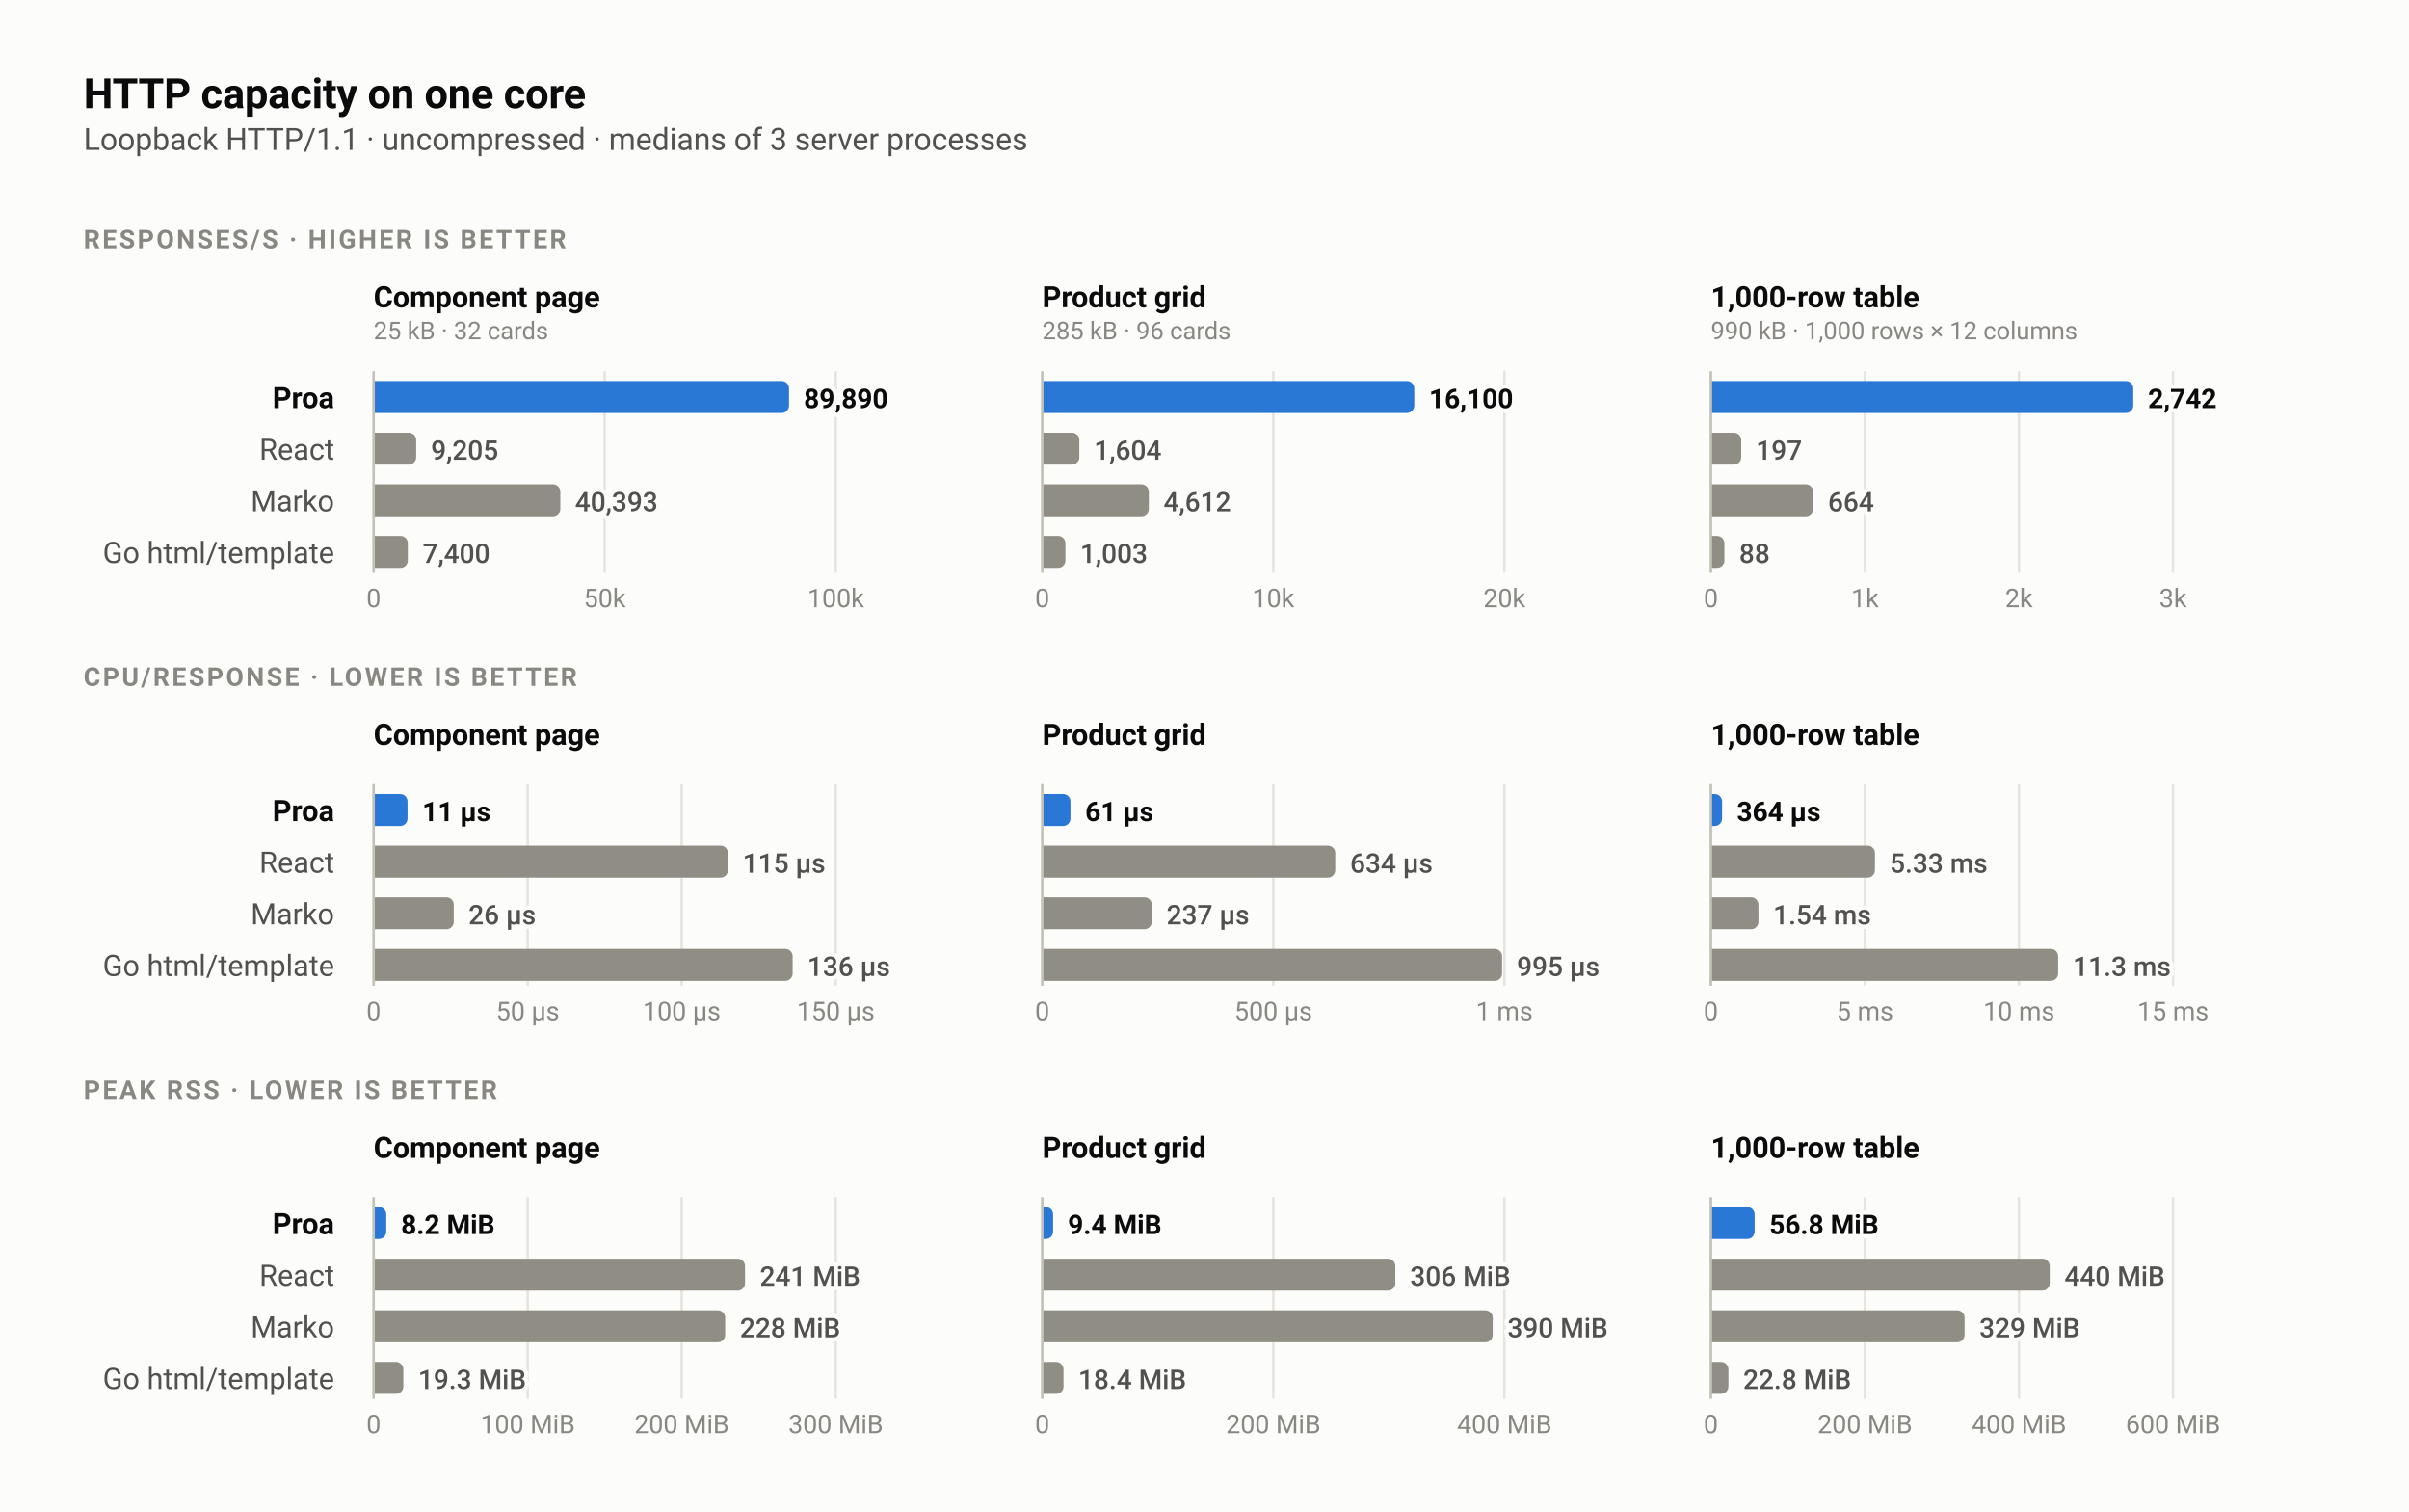
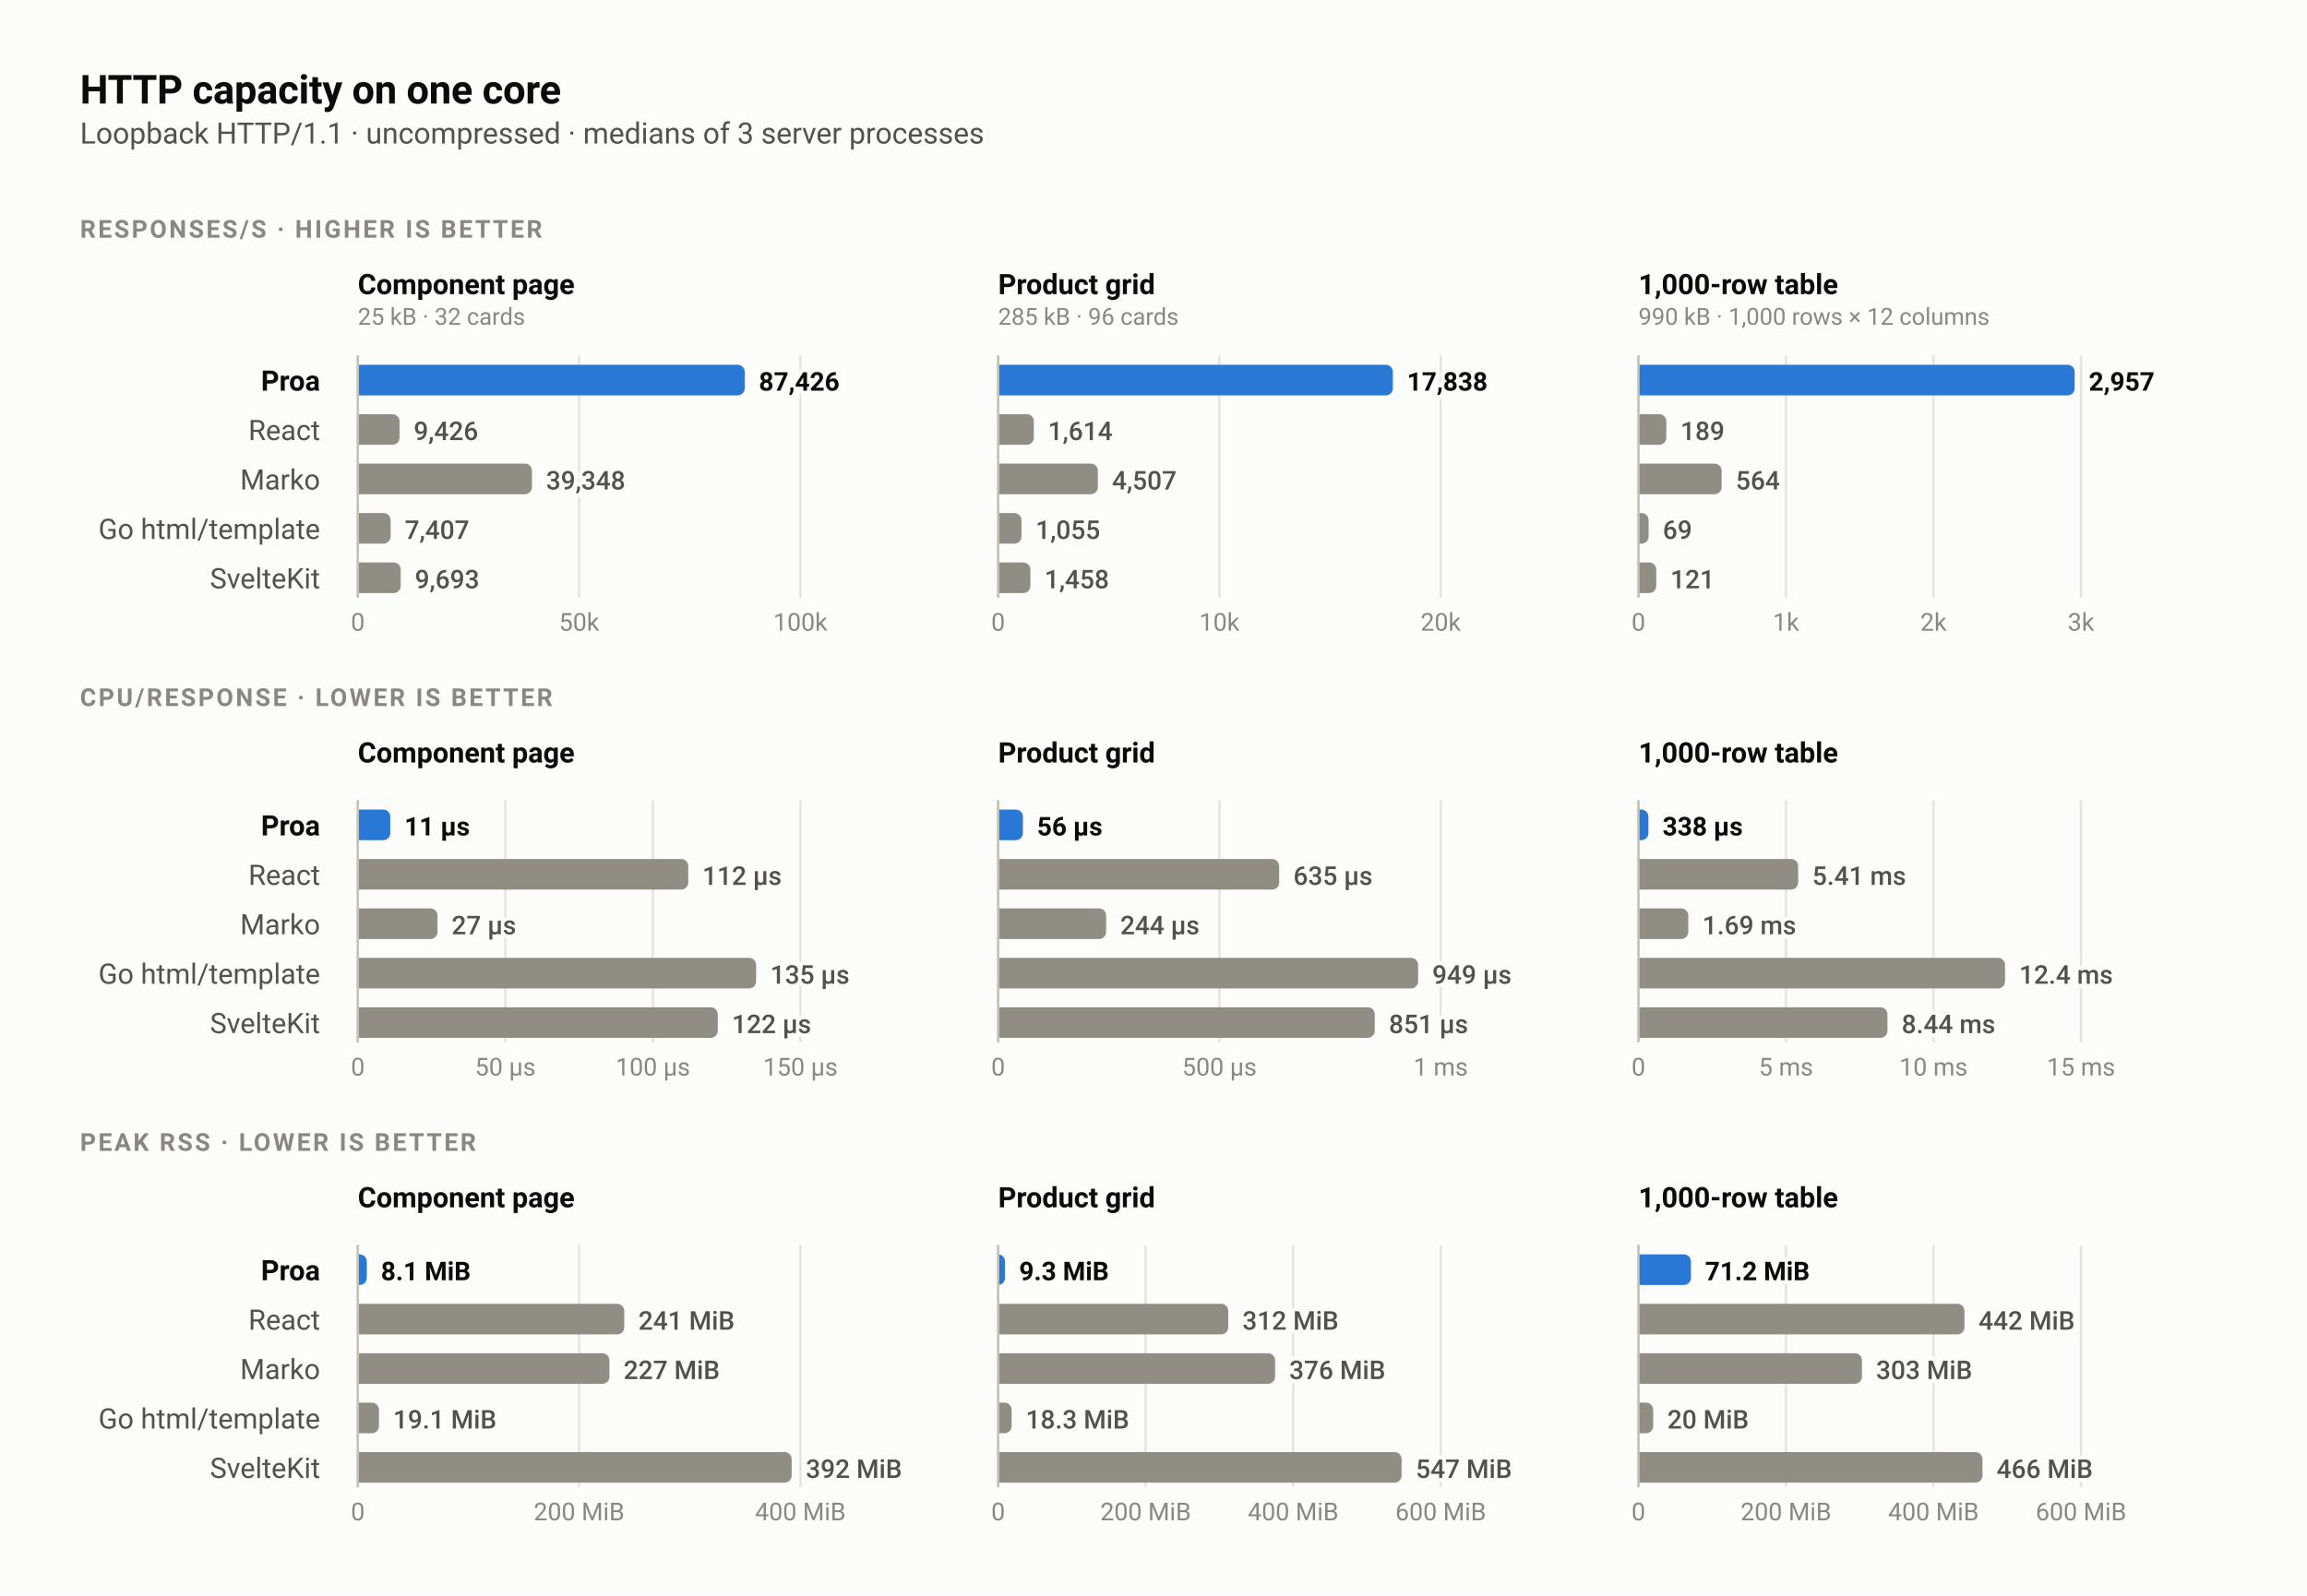
- <svg xmlns="http://www.w3.org/2000/svg" width="980" height="615" viewBox="0 0 980 615" role="img" aria-labelledby="ttl dsc">
+ <svg xmlns="http://www.w3.org/2000/svg" width="980" height="678" viewBox="0 0 980 678" role="img" aria-labelledby="ttl dsc">
  <style>
  text { font-family: system-ui, -apple-system, "Segoe UI", Roboto, "Helvetica Neue", Arial, sans-serif; }
  .t   { font-size: 17px; font-weight: 600; fill: #0b0b0b; letter-spacing: -.005em; }
  .d   { font-size: 12.5px; font-weight: 400; fill: #52514e; }
  .eb  { font-size: 10.5px; font-weight: 600; fill: #898781; letter-spacing: .09em; }
  .cat { font-size: 12px; font-weight: 400; fill: #52514e; }
  .catb{ font-size: 12px; font-weight: 600; fill: #0b0b0b; }
  .lg  { font-size: 12px; font-weight: 400; fill: #52514e; }
  .tick{ font-size: 10.5px; font-weight: 400; fill: #898781; font-variant-numeric: tabular-nums; }
  .val { font-size: 11px; font-weight: 500; fill: #52514e; font-variant-numeric: tabular-nums;
         paint-order: stroke; stroke: #fcfcfb; stroke-width: 3.5px; stroke-linejoin: round; }
  .valb{ font-size: 11px; font-weight: 600; fill: #0b0b0b; font-variant-numeric: tabular-nums;
         paint-order: stroke; stroke: #fcfcfb; stroke-width: 3.5px; stroke-linejoin: round; }
  .valw{ font-size: 11px; font-weight: 600; fill: #fcfcfb; font-variant-numeric: tabular-nums; }
  .note{ font-size: 10px; font-weight: 400; fill: #898781; }
  .mono{ font-family: ui-monospace, SFMono-Regular, "SF Mono", Menlo, Consolas, monospace; }
  .end { text-anchor: end; }
  .mid { text-anchor: middle; }
</style>
-   <rect width="980" height="615" fill="#fcfcfb" />
+   <rect width="980" height="678" fill="#fcfcfb" />
  <text x="34" y="44" class="t">HTTP capacity on one core</text>
  <text x="34" y="61" class="d">Loopback HTTP/1.1 · uncompressed · medians of 3 server processes</text>
  <text x="34" y="101" class="eb">RESPONSES/S · HIGHER IS BETTER</text>
  <text x="152" y="125" class="catb">Component page</text>
  <text x="152" y="138" class="note">25 kB · 32 cards</text>
-   <path d="M152 151L152 233" stroke="#e6e4dc" stroke-width="1" />
-   <text x="152" y="247" class="tick mid">0</text>
-   <path d="M246 151L246 233" stroke="#e6e4dc" stroke-width="1" />
-   <text x="246" y="247" class="tick mid">50k</text>
-   <path d="M340 151L340 233" stroke="#e6e4dc" stroke-width="1" />
-   <text x="340" y="247" class="tick mid">100k</text>
-   <path d="M152 155H317.99a3 3 0 0 1 3 3V165a3 3 0 0 1 -3 3H152Z" fill="#2a78d6" />
-   <text x="326.99" y="166" class="valb">89,890</text>
+   <path d="M152 151L152 254" stroke="#e6e4dc" stroke-width="1" />
+   <text x="152" y="268" class="tick mid">0</text>
+   <path d="M246 151L246 254" stroke="#e6e4dc" stroke-width="1" />
+   <text x="246" y="268" class="tick mid">50k</text>
+   <path d="M340 151L340 254" stroke="#e6e4dc" stroke-width="1" />
+   <text x="340" y="268" class="tick mid">100k</text>
+   <path d="M152 155H313.36a3 3 0 0 1 3 3V165a3 3 0 0 1 -3 3H152Z" fill="#2a78d6" />
+   <text x="322.36" y="166" class="valb">87,426</text>
  <text x="136" y="166" class="catb end">Proa</text>
-   <path d="M152 176H166.31a3 3 0 0 1 3 3V186a3 3 0 0 1 -3 3H152Z" fill="#8f8d84" />
-   <text x="175.31" y="187" class="val">9,205</text>
+   <path d="M152 176H166.72a3 3 0 0 1 3 3V186a3 3 0 0 1 -3 3H152Z" fill="#8f8d84" />
+   <text x="175.72" y="187" class="val">9,426</text>
  <text x="136" y="187" class="cat end">React</text>
-   <path d="M152 197H224.94a3 3 0 0 1 3 3V207a3 3 0 0 1 -3 3H152Z" fill="#8f8d84" />
-   <text x="233.94" y="208" class="val">40,393</text>
+   <path d="M152 197H222.97a3 3 0 0 1 3 3V207a3 3 0 0 1 -3 3H152Z" fill="#8f8d84" />
+   <text x="231.97" y="208" class="val">39,348</text>
  <text x="136" y="208" class="cat end">Marko</text>
-   <path d="M152 218H162.91a3 3 0 0 1 3 3V228a3 3 0 0 1 -3 3H152Z" fill="#8f8d84" />
-   <text x="171.91" y="229" class="val">7,400</text>
+   <path d="M152 218H162.93a3 3 0 0 1 3 3V228a3 3 0 0 1 -3 3H152Z" fill="#8f8d84" />
+   <text x="171.93" y="229" class="val">7,407</text>
  <text x="136" y="229" class="cat end">Go html/template</text>
-   <path d="M152 151L152 233" stroke="#c3c2b7" stroke-width="1" />
+   <path d="M152 239H167.22a3 3 0 0 1 3 3V249a3 3 0 0 1 -3 3H152Z" fill="#8f8d84" />
+   <text x="176.22" y="250" class="val">9,693</text>
+   <text x="136" y="250" class="cat end">SvelteKit</text>
+   <path d="M152 151L152 254" stroke="#c3c2b7" stroke-width="1" />
  <text x="424" y="125" class="catb">Product grid</text>
  <text x="424" y="138" class="note">285 kB · 96 cards</text>
-   <path d="M424 151L424 233" stroke="#e6e4dc" stroke-width="1" />
-   <text x="424" y="247" class="tick mid">0</text>
-   <path d="M518 151L518 233" stroke="#e6e4dc" stroke-width="1" />
-   <text x="518" y="247" class="tick mid">10k</text>
-   <path d="M612 151L612 233" stroke="#e6e4dc" stroke-width="1" />
-   <text x="612" y="247" class="tick mid">20k</text>
-   <path d="M424 155H572.34a3 3 0 0 1 3 3V165a3 3 0 0 1 -3 3H424Z" fill="#2a78d6" />
-   <text x="581.34" y="166" class="valb">16,100</text>
-   <path d="M424 176H436.08a3 3 0 0 1 3 3V186a3 3 0 0 1 -3 3H424Z" fill="#8f8d84" />
-   <text x="445.08" y="187" class="val">1,604</text>
-   <path d="M424 197H464.35a3 3 0 0 1 3 3V207a3 3 0 0 1 -3 3H424Z" fill="#8f8d84" />
-   <text x="473.35" y="208" class="val">4,612</text>
-   <path d="M424 218H430.43a3 3 0 0 1 3 3V228a3 3 0 0 1 -3 3H424Z" fill="#8f8d84" />
-   <text x="439.43" y="229" class="val">1,003</text>
-   <path d="M424 151L424 233" stroke="#c3c2b7" stroke-width="1" />
+   <path d="M424 151L424 254" stroke="#e6e4dc" stroke-width="1" />
+   <text x="424" y="268" class="tick mid">0</text>
+   <path d="M518 151L518 254" stroke="#e6e4dc" stroke-width="1" />
+   <text x="518" y="268" class="tick mid">10k</text>
+   <path d="M612 151L612 254" stroke="#e6e4dc" stroke-width="1" />
+   <text x="612" y="268" class="tick mid">20k</text>
+   <path d="M424 155H588.68a3 3 0 0 1 3 3V165a3 3 0 0 1 -3 3H424Z" fill="#2a78d6" />
+   <text x="597.68" y="166" class="valb">17,838</text>
+   <path d="M424 176H436.17a3 3 0 0 1 3 3V186a3 3 0 0 1 -3 3H424Z" fill="#8f8d84" />
+   <text x="445.17" y="187" class="val">1,614</text>
+   <path d="M424 197H463.37a3 3 0 0 1 3 3V207a3 3 0 0 1 -3 3H424Z" fill="#8f8d84" />
+   <text x="472.37" y="208" class="val">4,507</text>
+   <path d="M424 218H430.92a3 3 0 0 1 3 3V228a3 3 0 0 1 -3 3H424Z" fill="#8f8d84" />
+   <text x="439.92" y="229" class="val">1,055</text>
+   <path d="M424 239H434.71a3 3 0 0 1 3 3V249a3 3 0 0 1 -3 3H424Z" fill="#8f8d84" />
+   <text x="443.71" y="250" class="val">1,458</text>
+   <path d="M424 151L424 254" stroke="#c3c2b7" stroke-width="1" />
  <text x="696" y="125" class="catb">1,000-row table</text>
  <text x="696" y="138" class="note">990 kB · 1,000 rows × 12 columns</text>
-   <path d="M696 151L696 233" stroke="#e6e4dc" stroke-width="1" />
-   <text x="696" y="247" class="tick mid">0</text>
-   <path d="M758.67 151L758.67 233" stroke="#e6e4dc" stroke-width="1" />
-   <text x="758.67" y="247" class="tick mid">1k</text>
-   <path d="M821.33 151L821.33 233" stroke="#e6e4dc" stroke-width="1" />
-   <text x="821.33" y="247" class="tick mid">2k</text>
-   <path d="M884 151L884 233" stroke="#e6e4dc" stroke-width="1" />
-   <text x="884" y="247" class="tick mid">3k</text>
-   <path d="M696 155H864.83a3 3 0 0 1 3 3V165a3 3 0 0 1 -3 3H696Z" fill="#2a78d6" />
-   <text x="873.83" y="166" class="valb">2,742</text>
-   <path d="M696 176H705.35a3 3 0 0 1 3 3V186a3 3 0 0 1 -3 3H696Z" fill="#8f8d84" />
-   <text x="714.35" y="187" class="val">197</text>
-   <path d="M696 197H734.61a3 3 0 0 1 3 3V207a3 3 0 0 1 -3 3H696Z" fill="#8f8d84" />
-   <text x="743.61" y="208" class="val">664</text>
-   <path d="M696 218H698.51a3 3 0 0 1 3 3V228a3 3 0 0 1 -3 3H696Z" fill="#8f8d84" />
-   <text x="707.51" y="229" class="val">88</text>
-   <path d="M696 151L696 233" stroke="#c3c2b7" stroke-width="1" />
-   <text x="34" y="279" class="eb">CPU/RESPONSE · LOWER IS BETTER</text>
-   <text x="152" y="303" class="catb">Component page</text>
-   <path d="M152 319L152 401" stroke="#e6e4dc" stroke-width="1" />
-   <text x="152" y="415" class="tick mid">0</text>
-   <path d="M214.67 319L214.67 401" stroke="#e6e4dc" stroke-width="1" />
-   <text x="214.67" y="415" class="tick mid">50 µs</text>
-   <path d="M277.33 319L277.33 401" stroke="#e6e4dc" stroke-width="1" />
-   <text x="277.33" y="415" class="tick mid">100 µs</text>
-   <path d="M340 319L340 401" stroke="#e6e4dc" stroke-width="1" />
-   <text x="340" y="415" class="tick mid">150 µs</text>
-   <path d="M152 323H162.79a3 3 0 0 1 3 3V333a3 3 0 0 1 -3 3H152Z" fill="#2a78d6" />
-   <text x="171.79" y="334" class="valb">11 µs</text>
-   <text x="136" y="334" class="catb end">Proa</text>
-   <path d="M152 344H293.13a3 3 0 0 1 3 3V354a3 3 0 0 1 -3 3H152Z" fill="#8f8d84" />
-   <text x="302.13" y="355" class="val">115 µs</text>
-   <text x="136" y="355" class="cat end">React</text>
-   <path d="M152 365H181.59a3 3 0 0 1 3 3V375a3 3 0 0 1 -3 3H152Z" fill="#8f8d84" />
-   <text x="190.59" y="376" class="val">26 µs</text>
-   <text x="136" y="376" class="cat end">Marko</text>
-   <path d="M152 386H319.45a3 3 0 0 1 3 3V396a3 3 0 0 1 -3 3H152Z" fill="#8f8d84" />
-   <text x="328.45" y="397" class="val">136 µs</text>
-   <text x="136" y="397" class="cat end">Go html/template</text>
-   <path d="M152 319L152 401" stroke="#c3c2b7" stroke-width="1" />
-   <text x="424" y="303" class="catb">Product grid</text>
-   <path d="M424 319L424 401" stroke="#e6e4dc" stroke-width="1" />
-   <text x="424" y="415" class="tick mid">0</text>
-   <path d="M518 319L518 401" stroke="#e6e4dc" stroke-width="1" />
-   <text x="518" y="415" class="tick mid">500 µs</text>
-   <path d="M612 319L612 401" stroke="#e6e4dc" stroke-width="1" />
-   <text x="612" y="415" class="tick mid">1 ms</text>
-   <path d="M424 323H432.47a3 3 0 0 1 3 3V333a3 3 0 0 1 -3 3H424Z" fill="#2a78d6" />
-   <text x="441.47" y="334" class="valb">61 µs</text>
-   <path d="M424 344H540.19a3 3 0 0 1 3 3V354a3 3 0 0 1 -3 3H424Z" fill="#8f8d84" />
-   <text x="549.19" y="355" class="val">634 µs</text>
-   <path d="M424 365H465.56a3 3 0 0 1 3 3V375a3 3 0 0 1 -3 3H424Z" fill="#8f8d84" />
-   <text x="474.56" y="376" class="val">237 µs</text>
-   <path d="M424 386H608.06a3 3 0 0 1 3 3V396a3 3 0 0 1 -3 3H424Z" fill="#8f8d84" />
-   <text x="617.06" y="397" class="val">995 µs</text>
-   <path d="M424 319L424 401" stroke="#c3c2b7" stroke-width="1" />
-   <text x="696" y="303" class="catb">1,000-row table</text>
-   <path d="M696 319L696 401" stroke="#e6e4dc" stroke-width="1" />
-   <text x="696" y="415" class="tick mid">0</text>
-   <path d="M758.67 319L758.67 401" stroke="#e6e4dc" stroke-width="1" />
-   <text x="758.67" y="415" class="tick mid">5 ms</text>
-   <path d="M821.33 319L821.33 401" stroke="#e6e4dc" stroke-width="1" />
-   <text x="821.33" y="415" class="tick mid">10 ms</text>
-   <path d="M884 319L884 401" stroke="#e6e4dc" stroke-width="1" />
-   <text x="884" y="415" class="tick mid">15 ms</text>
-   <path d="M696 323H697.56a3 3 0 0 1 3 3V333a3 3 0 0 1 -3 3H696Z" fill="#2a78d6" />
-   <text x="706.56" y="334" class="valb">364 µs</text>
-   <path d="M696 344H759.75a3 3 0 0 1 3 3V354a3 3 0 0 1 -3 3H696Z" fill="#8f8d84" />
-   <text x="768.75" y="355" class="val">5.33 ms</text>
-   <path d="M696 365H712.35a3 3 0 0 1 3 3V375a3 3 0 0 1 -3 3H696Z" fill="#8f8d84" />
-   <text x="721.35" y="376" class="val">1.54 ms</text>
-   <path d="M696 386H834.28a3 3 0 0 1 3 3V396a3 3 0 0 1 -3 3H696Z" fill="#8f8d84" />
-   <text x="843.28" y="397" class="val">11.3 ms</text>
-   <path d="M696 319L696 401" stroke="#c3c2b7" stroke-width="1" />
-   <text x="34" y="447" class="eb">PEAK RSS · LOWER IS BETTER</text>
-   <text x="152" y="471" class="catb">Component page</text>
-   <path d="M152 487L152 569" stroke="#e6e4dc" stroke-width="1" />
-   <text x="152" y="583" class="tick mid">0</text>
-   <path d="M214.67 487L214.67 569" stroke="#e6e4dc" stroke-width="1" />
-   <text x="214.67" y="583" class="tick mid">100 MiB</text>
-   <path d="M277.33 487L277.33 569" stroke="#e6e4dc" stroke-width="1" />
-   <text x="277.33" y="583" class="tick mid">200 MiB</text>
-   <path d="M340 487L340 569" stroke="#e6e4dc" stroke-width="1" />
-   <text x="340" y="583" class="tick mid">300 MiB</text>
-   <path d="M152 491H154.14a3 3 0 0 1 3 3V501a3 3 0 0 1 -3 3H152Z" fill="#2a78d6" />
-   <text x="163.14" y="502" class="valb">8.2 MiB</text>
-   <text x="136" y="502" class="catb end">Proa</text>
-   <path d="M152 512H300.09a3 3 0 0 1 3 3V522a3 3 0 0 1 -3 3H152Z" fill="#8f8d84" />
-   <text x="309.09" y="523" class="val">241 MiB</text>
-   <text x="136" y="523" class="cat end">React</text>
-   <path d="M152 533H292.01a3 3 0 0 1 3 3V543a3 3 0 0 1 -3 3H152Z" fill="#8f8d84" />
-   <text x="301.01" y="544" class="val">228 MiB</text>
-   <text x="136" y="544" class="cat end">Marko</text>
-   <path d="M152 554H161.09a3 3 0 0 1 3 3V564a3 3 0 0 1 -3 3H152Z" fill="#8f8d84" />
-   <text x="170.09" y="565" class="val">19.3 MiB</text>
-   <text x="136" y="565" class="cat end">Go html/template</text>
-   <path d="M152 487L152 569" stroke="#c3c2b7" stroke-width="1" />
-   <text x="424" y="471" class="catb">Product grid</text>
-   <path d="M424 487L424 569" stroke="#e6e4dc" stroke-width="1" />
-   <text x="424" y="583" class="tick mid">0</text>
-   <path d="M518 487L518 569" stroke="#e6e4dc" stroke-width="1" />
-   <text x="518" y="583" class="tick mid">200 MiB</text>
-   <path d="M612 487L612 569" stroke="#e6e4dc" stroke-width="1" />
-   <text x="612" y="583" class="tick mid">400 MiB</text>
-   <path d="M424 491H425.42a3 3 0 0 1 3 3V501a3 3 0 0 1 -3 3H424Z" fill="#2a78d6" />
-   <text x="434.42" y="502" class="valb">9.4 MiB</text>
-   <path d="M424 512H564.63a3 3 0 0 1 3 3V522a3 3 0 0 1 -3 3H424Z" fill="#8f8d84" />
-   <text x="573.63" y="523" class="val">306 MiB</text>
-   <path d="M424 533H604.25a3 3 0 0 1 3 3V543a3 3 0 0 1 -3 3H424Z" fill="#8f8d84" />
-   <text x="613.25" y="544" class="val">390 MiB</text>
-   <path d="M424 554H429.65a3 3 0 0 1 3 3V564a3 3 0 0 1 -3 3H424Z" fill="#8f8d84" />
-   <text x="438.65" y="565" class="val">18.4 MiB</text>
-   <path d="M424 487L424 569" stroke="#c3c2b7" stroke-width="1" />
-   <text x="696" y="471" class="catb">1,000-row table</text>
-   <path d="M696 487L696 569" stroke="#e6e4dc" stroke-width="1" />
-   <text x="696" y="583" class="tick mid">0</text>
-   <path d="M758.67 487L758.67 569" stroke="#e6e4dc" stroke-width="1" />
-   <text x="758.67" y="583" class="tick mid">200 MiB</text>
-   <path d="M821.33 487L821.33 569" stroke="#e6e4dc" stroke-width="1" />
-   <text x="821.33" y="583" class="tick mid">400 MiB</text>
-   <path d="M884 487L884 569" stroke="#e6e4dc" stroke-width="1" />
-   <text x="884" y="583" class="tick mid">600 MiB</text>
-   <path d="M696 491H710.8a3 3 0 0 1 3 3V501a3 3 0 0 1 -3 3H696Z" fill="#2a78d6" />
-   <text x="719.8" y="502" class="valb">56.8 MiB</text>
-   <path d="M696 512H830.84a3 3 0 0 1 3 3V522a3 3 0 0 1 -3 3H696Z" fill="#8f8d84" />
-   <text x="839.84" y="523" class="val">440 MiB</text>
-   <path d="M696 533H796.21a3 3 0 0 1 3 3V543a3 3 0 0 1 -3 3H696Z" fill="#8f8d84" />
-   <text x="805.21" y="544" class="val">329 MiB</text>
-   <path d="M696 554H700.14a3 3 0 0 1 3 3V564a3 3 0 0 1 -3 3H696Z" fill="#8f8d84" />
-   <text x="709.14" y="565" class="val">22.8 MiB</text>
-   <path d="M696 487L696 569" stroke="#c3c2b7" stroke-width="1" />
+   <path d="M696 151L696 254" stroke="#e6e4dc" stroke-width="1" />
+   <text x="696" y="268" class="tick mid">0</text>
+   <path d="M758.67 151L758.67 254" stroke="#e6e4dc" stroke-width="1" />
+   <text x="758.67" y="268" class="tick mid">1k</text>
+   <path d="M821.33 151L821.33 254" stroke="#e6e4dc" stroke-width="1" />
+   <text x="821.33" y="268" class="tick mid">2k</text>
+   <path d="M884 151L884 254" stroke="#e6e4dc" stroke-width="1" />
+   <text x="884" y="268" class="tick mid">3k</text>
+   <path d="M696 155H878.31a3 3 0 0 1 3 3V165a3 3 0 0 1 -3 3H696Z" fill="#2a78d6" />
+   <text x="887.31" y="166" class="valb">2,957</text>
+   <path d="M696 176H704.84a3 3 0 0 1 3 3V186a3 3 0 0 1 -3 3H696Z" fill="#8f8d84" />
+   <text x="713.84" y="187" class="val">189</text>
+   <path d="M696 197H728.34a3 3 0 0 1 3 3V207a3 3 0 0 1 -3 3H696Z" fill="#8f8d84" />
+   <text x="737.34" y="208" class="val">564</text>
+   <path d="M696 218H697.32a3 3 0 0 1 3 3V228a3 3 0 0 1 -3 3H696Z" fill="#8f8d84" />
+   <text x="706.32" y="229" class="val">69</text>
+   <path d="M696 239H700.58a3 3 0 0 1 3 3V249a3 3 0 0 1 -3 3H696Z" fill="#8f8d84" />
+   <text x="709.58" y="250" class="val">121</text>
+   <path d="M696 151L696 254" stroke="#c3c2b7" stroke-width="1" />
+   <text x="34" y="300" class="eb">CPU/RESPONSE · LOWER IS BETTER</text>
+   <text x="152" y="324" class="catb">Component page</text>
+   <path d="M152 340L152 443" stroke="#e6e4dc" stroke-width="1" />
+   <text x="152" y="457" class="tick mid">0</text>
+   <path d="M214.67 340L214.67 443" stroke="#e6e4dc" stroke-width="1" />
+   <text x="214.67" y="457" class="tick mid">50 µs</text>
+   <path d="M277.33 340L277.33 443" stroke="#e6e4dc" stroke-width="1" />
+   <text x="277.33" y="457" class="tick mid">100 µs</text>
+   <path d="M340 340L340 443" stroke="#e6e4dc" stroke-width="1" />
+   <text x="340" y="457" class="tick mid">150 µs</text>
+   <path d="M152 344H162.79a3 3 0 0 1 3 3V354a3 3 0 0 1 -3 3H152Z" fill="#2a78d6" />
+   <text x="171.79" y="355" class="valb">11 µs</text>
+   <text x="136" y="355" class="catb end">Proa</text>
+   <path d="M152 365H289.37a3 3 0 0 1 3 3V375a3 3 0 0 1 -3 3H152Z" fill="#8f8d84" />
+   <text x="298.37" y="376" class="val">112 µs</text>
+   <text x="136" y="376" class="cat end">React</text>
+   <path d="M152 386H182.84a3 3 0 0 1 3 3V396a3 3 0 0 1 -3 3H152Z" fill="#8f8d84" />
+   <text x="191.84" y="397" class="val">27 µs</text>
+   <text x="136" y="397" class="cat end">Marko</text>
+   <path d="M152 407H318.2a3 3 0 0 1 3 3V417a3 3 0 0 1 -3 3H152Z" fill="#8f8d84" />
+   <text x="327.2" y="418" class="val">135 µs</text>
+   <text x="136" y="418" class="cat end">Go html/template</text>
+   <path d="M152 428H301.91a3 3 0 0 1 3 3V438a3 3 0 0 1 -3 3H152Z" fill="#8f8d84" />
+   <text x="310.91" y="439" class="val">122 µs</text>
+   <text x="136" y="439" class="cat end">SvelteKit</text>
+   <path d="M152 340L152 443" stroke="#c3c2b7" stroke-width="1" />
+   <text x="424" y="324" class="catb">Product grid</text>
+   <path d="M424 340L424 443" stroke="#e6e4dc" stroke-width="1" />
+   <text x="424" y="457" class="tick mid">0</text>
+   <path d="M518 340L518 443" stroke="#e6e4dc" stroke-width="1" />
+   <text x="518" y="457" class="tick mid">500 µs</text>
+   <path d="M612 340L612 443" stroke="#e6e4dc" stroke-width="1" />
+   <text x="612" y="457" class="tick mid">1 ms</text>
+   <path d="M424 344H431.53a3 3 0 0 1 3 3V354a3 3 0 0 1 -3 3H424Z" fill="#2a78d6" />
+   <text x="440.53" y="355" class="valb">56 µs</text>
+   <path d="M424 365H540.38a3 3 0 0 1 3 3V375a3 3 0 0 1 -3 3H424Z" fill="#8f8d84" />
+   <text x="549.38" y="376" class="val">635 µs</text>
+   <path d="M424 386H466.87a3 3 0 0 1 3 3V396a3 3 0 0 1 -3 3H424Z" fill="#8f8d84" />
+   <text x="475.87" y="397" class="val">244 µs</text>
+   <path d="M424 407H599.41a3 3 0 0 1 3 3V417a3 3 0 0 1 -3 3H424Z" fill="#8f8d84" />
+   <text x="608.41" y="418" class="val">949 µs</text>
+   <path d="M424 428H580.99a3 3 0 0 1 3 3V438a3 3 0 0 1 -3 3H424Z" fill="#8f8d84" />
+   <text x="589.99" y="439" class="val">851 µs</text>
+   <path d="M424 340L424 443" stroke="#c3c2b7" stroke-width="1" />
+   <text x="696" y="324" class="catb">1,000-row table</text>
+   <path d="M696 340L696 443" stroke="#e6e4dc" stroke-width="1" />
+   <text x="696" y="457" class="tick mid">0</text>
+   <path d="M758.67 340L758.67 443" stroke="#e6e4dc" stroke-width="1" />
+   <text x="758.67" y="457" class="tick mid">5 ms</text>
+   <path d="M821.33 340L821.33 443" stroke="#e6e4dc" stroke-width="1" />
+   <text x="821.33" y="457" class="tick mid">10 ms</text>
+   <path d="M884 340L884 443" stroke="#e6e4dc" stroke-width="1" />
+   <text x="884" y="457" class="tick mid">15 ms</text>
+   <path d="M696 344H697.24a3 3 0 0 1 3 3V354a3 3 0 0 1 -3 3H696Z" fill="#2a78d6" />
+   <text x="706.24" y="355" class="valb">338 µs</text>
+   <path d="M696 365H760.84a3 3 0 0 1 3 3V375a3 3 0 0 1 -3 3H696Z" fill="#8f8d84" />
+   <text x="769.84" y="376" class="val">5.41 ms</text>
+   <path d="M696 386H714.17a3 3 0 0 1 3 3V396a3 3 0 0 1 -3 3H696Z" fill="#8f8d84" />
+   <text x="723.17" y="397" class="val">1.69 ms</text>
+   <path d="M696 407H848.73a3 3 0 0 1 3 3V417a3 3 0 0 1 -3 3H696Z" fill="#8f8d84" />
+   <text x="857.73" y="418" class="val">12.4 ms</text>
+   <path d="M696 428H798.78a3 3 0 0 1 3 3V438a3 3 0 0 1 -3 3H696Z" fill="#8f8d84" />
+   <text x="807.78" y="439" class="val">8.44 ms</text>
+   <path d="M696 340L696 443" stroke="#c3c2b7" stroke-width="1" />
+   <text x="34" y="489" class="eb">PEAK RSS · LOWER IS BETTER</text>
+   <text x="152" y="513" class="catb">Component page</text>
+   <path d="M152 529L152 632" stroke="#e6e4dc" stroke-width="1" />
+   <text x="152" y="646" class="tick mid">0</text>
+   <path d="M246 529L246 632" stroke="#e6e4dc" stroke-width="1" />
+   <text x="246" y="646" class="tick mid">200 MiB</text>
+   <path d="M340 529L340 632" stroke="#e6e4dc" stroke-width="1" />
+   <text x="340" y="646" class="tick mid">400 MiB</text>
+   <path d="M152 533H152.81a3 3 0 0 1 3 3V543a3 3 0 0 1 -3 3H152Z" fill="#2a78d6" />
+   <text x="161.81" y="544" class="valb">8.1 MiB</text>
+   <text x="136" y="544" class="catb end">Proa</text>
+   <path d="M152 554H262.18a3 3 0 0 1 3 3V564a3 3 0 0 1 -3 3H152Z" fill="#8f8d84" />
+   <text x="271.18" y="565" class="val">241 MiB</text>
+   <text x="136" y="565" class="cat end">React</text>
+   <path d="M152 575H255.88a3 3 0 0 1 3 3V585a3 3 0 0 1 -3 3H152Z" fill="#8f8d84" />
+   <text x="264.88" y="586" class="val">227 MiB</text>
+   <text x="136" y="586" class="cat end">Marko</text>
+   <path d="M152 596H157.98a3 3 0 0 1 3 3V606a3 3 0 0 1 -3 3H152Z" fill="#8f8d84" />
+   <text x="166.98" y="607" class="val">19.1 MiB</text>
+   <text x="136" y="607" class="cat end">Go html/template</text>
+   <path d="M152 617H333.29a3 3 0 0 1 3 3V627a3 3 0 0 1 -3 3H152Z" fill="#8f8d84" />
+   <text x="342.29" y="628" class="val">392 MiB</text>
+   <text x="136" y="628" class="cat end">SvelteKit</text>
+   <path d="M152 529L152 632" stroke="#c3c2b7" stroke-width="1" />
+   <text x="424" y="513" class="catb">Product grid</text>
+   <path d="M424 529L424 632" stroke="#e6e4dc" stroke-width="1" />
+   <text x="424" y="646" class="tick mid">0</text>
+   <path d="M486.67 529L486.67 632" stroke="#e6e4dc" stroke-width="1" />
+   <text x="486.67" y="646" class="tick mid">200 MiB</text>
+   <path d="M549.33 529L549.33 632" stroke="#e6e4dc" stroke-width="1" />
+   <text x="549.33" y="646" class="tick mid">400 MiB</text>
+   <path d="M612 529L612 632" stroke="#e6e4dc" stroke-width="1" />
+   <text x="612" y="646" class="tick mid">600 MiB</text>
+   <path d="M424 533H424a2.91 2.91 0 0 1 2.91 2.91V543.09a2.91 2.91 0 0 1 -2.91 2.91H424Z" fill="#2a78d6" />
+   <text x="432.91" y="544" class="valb">9.3 MiB</text>
+   <path d="M424 554H518.76a3 3 0 0 1 3 3V564a3 3 0 0 1 -3 3H424Z" fill="#8f8d84" />
+   <text x="527.76" y="565" class="val">312 MiB</text>
+   <path d="M424 575H538.66a3 3 0 0 1 3 3V585a3 3 0 0 1 -3 3H424Z" fill="#8f8d84" />
+   <text x="547.66" y="586" class="val">376 MiB</text>
+   <path d="M424 596H426.73a3 3 0 0 1 3 3V606a3 3 0 0 1 -3 3H424Z" fill="#8f8d84" />
+   <text x="435.73" y="607" class="val">18.3 MiB</text>
+   <path d="M424 617H592.39a3 3 0 0 1 3 3V627a3 3 0 0 1 -3 3H424Z" fill="#8f8d84" />
+   <text x="601.39" y="628" class="val">547 MiB</text>
+   <path d="M424 529L424 632" stroke="#c3c2b7" stroke-width="1" />
+   <text x="696" y="513" class="catb">1,000-row table</text>
+   <path d="M696 529L696 632" stroke="#e6e4dc" stroke-width="1" />
+   <text x="696" y="646" class="tick mid">0</text>
+   <path d="M758.67 529L758.67 632" stroke="#e6e4dc" stroke-width="1" />
+   <text x="758.67" y="646" class="tick mid">200 MiB</text>
+   <path d="M821.33 529L821.33 632" stroke="#e6e4dc" stroke-width="1" />
+   <text x="821.33" y="646" class="tick mid">400 MiB</text>
+   <path d="M884 529L884 632" stroke="#e6e4dc" stroke-width="1" />
+   <text x="884" y="646" class="tick mid">600 MiB</text>
+   <path d="M696 533H715.31a3 3 0 0 1 3 3V543a3 3 0 0 1 -3 3H696Z" fill="#2a78d6" />
+   <text x="724.31" y="544" class="valb">71.2 MiB</text>
+   <path d="M696 554H831.49a3 3 0 0 1 3 3V564a3 3 0 0 1 -3 3H696Z" fill="#8f8d84" />
+   <text x="840.49" y="565" class="val">442 MiB</text>
+   <path d="M696 575H787.94a3 3 0 0 1 3 3V585a3 3 0 0 1 -3 3H696Z" fill="#8f8d84" />
+   <text x="796.94" y="586" class="val">303 MiB</text>
+   <path d="M696 596H699.27a3 3 0 0 1 3 3V606a3 3 0 0 1 -3 3H696Z" fill="#8f8d84" />
+   <text x="708.27" y="607" class="val">20 MiB</text>
+   <path d="M696 617H839.14a3 3 0 0 1 3 3V627a3 3 0 0 1 -3 3H696Z" fill="#8f8d84" />
+   <text x="848.14" y="628" class="val">466 MiB</text>
+   <path d="M696 529L696 632" stroke="#c3c2b7" stroke-width="1" />
</svg>
